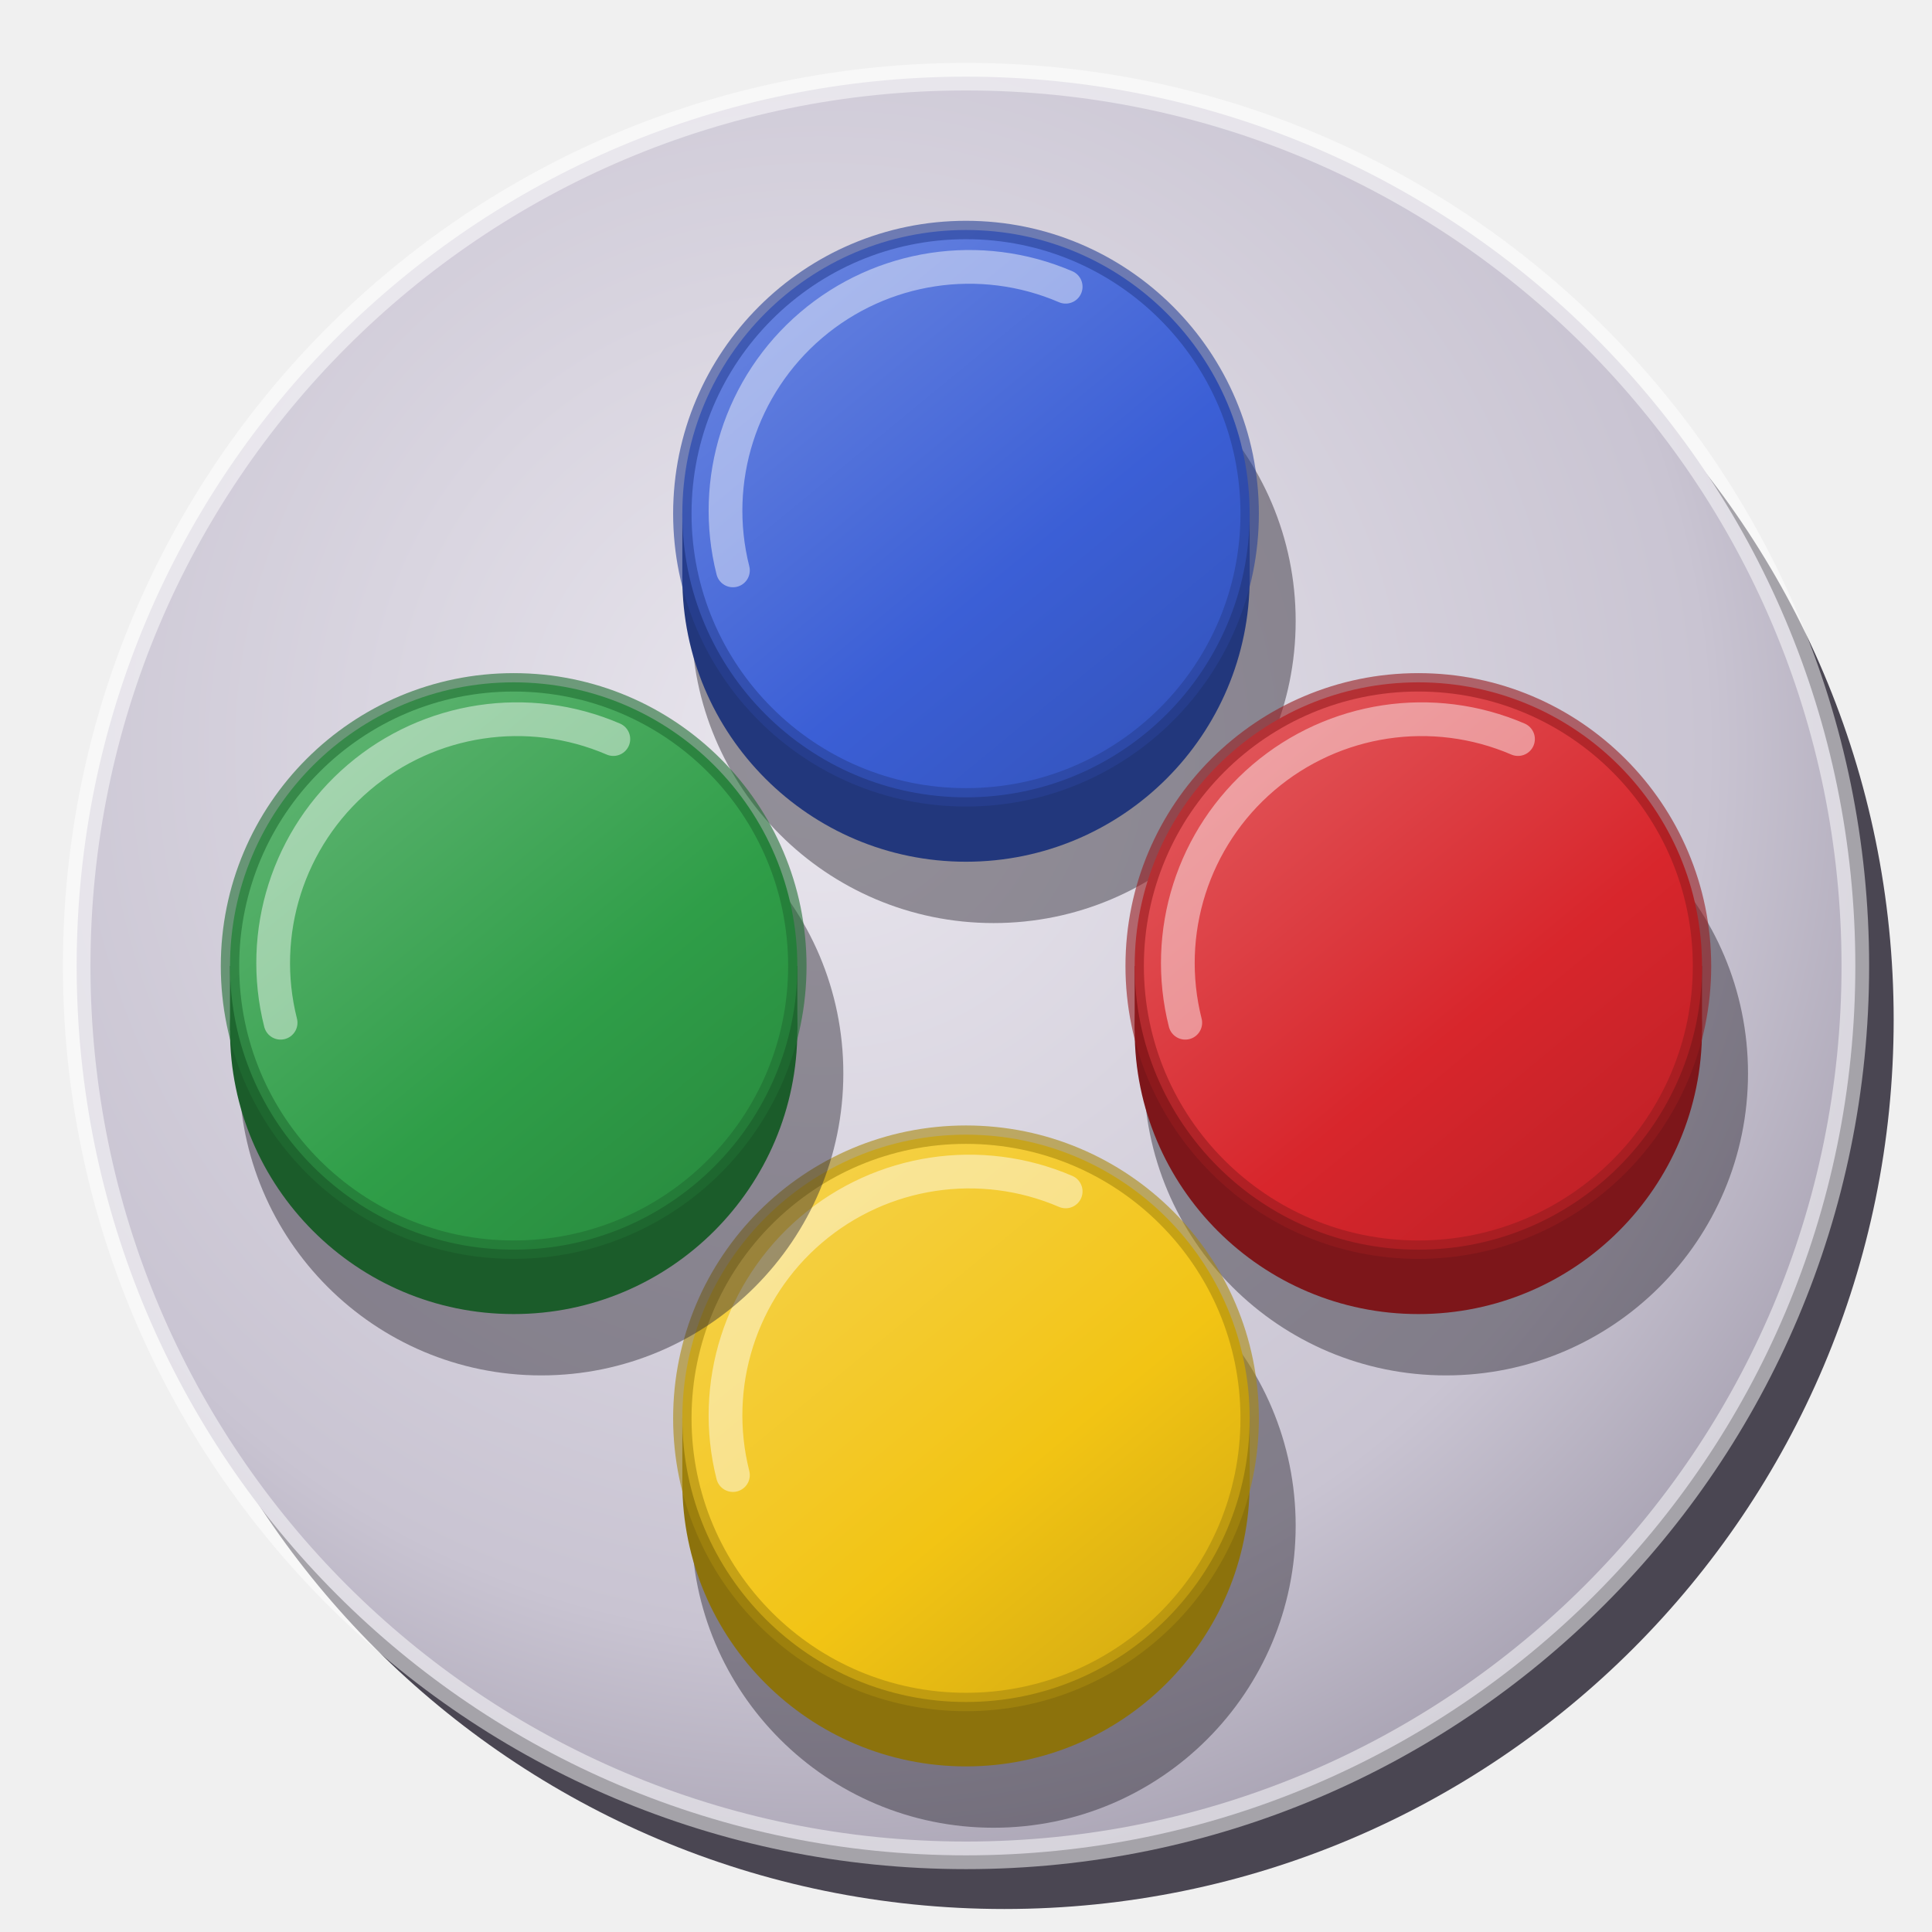
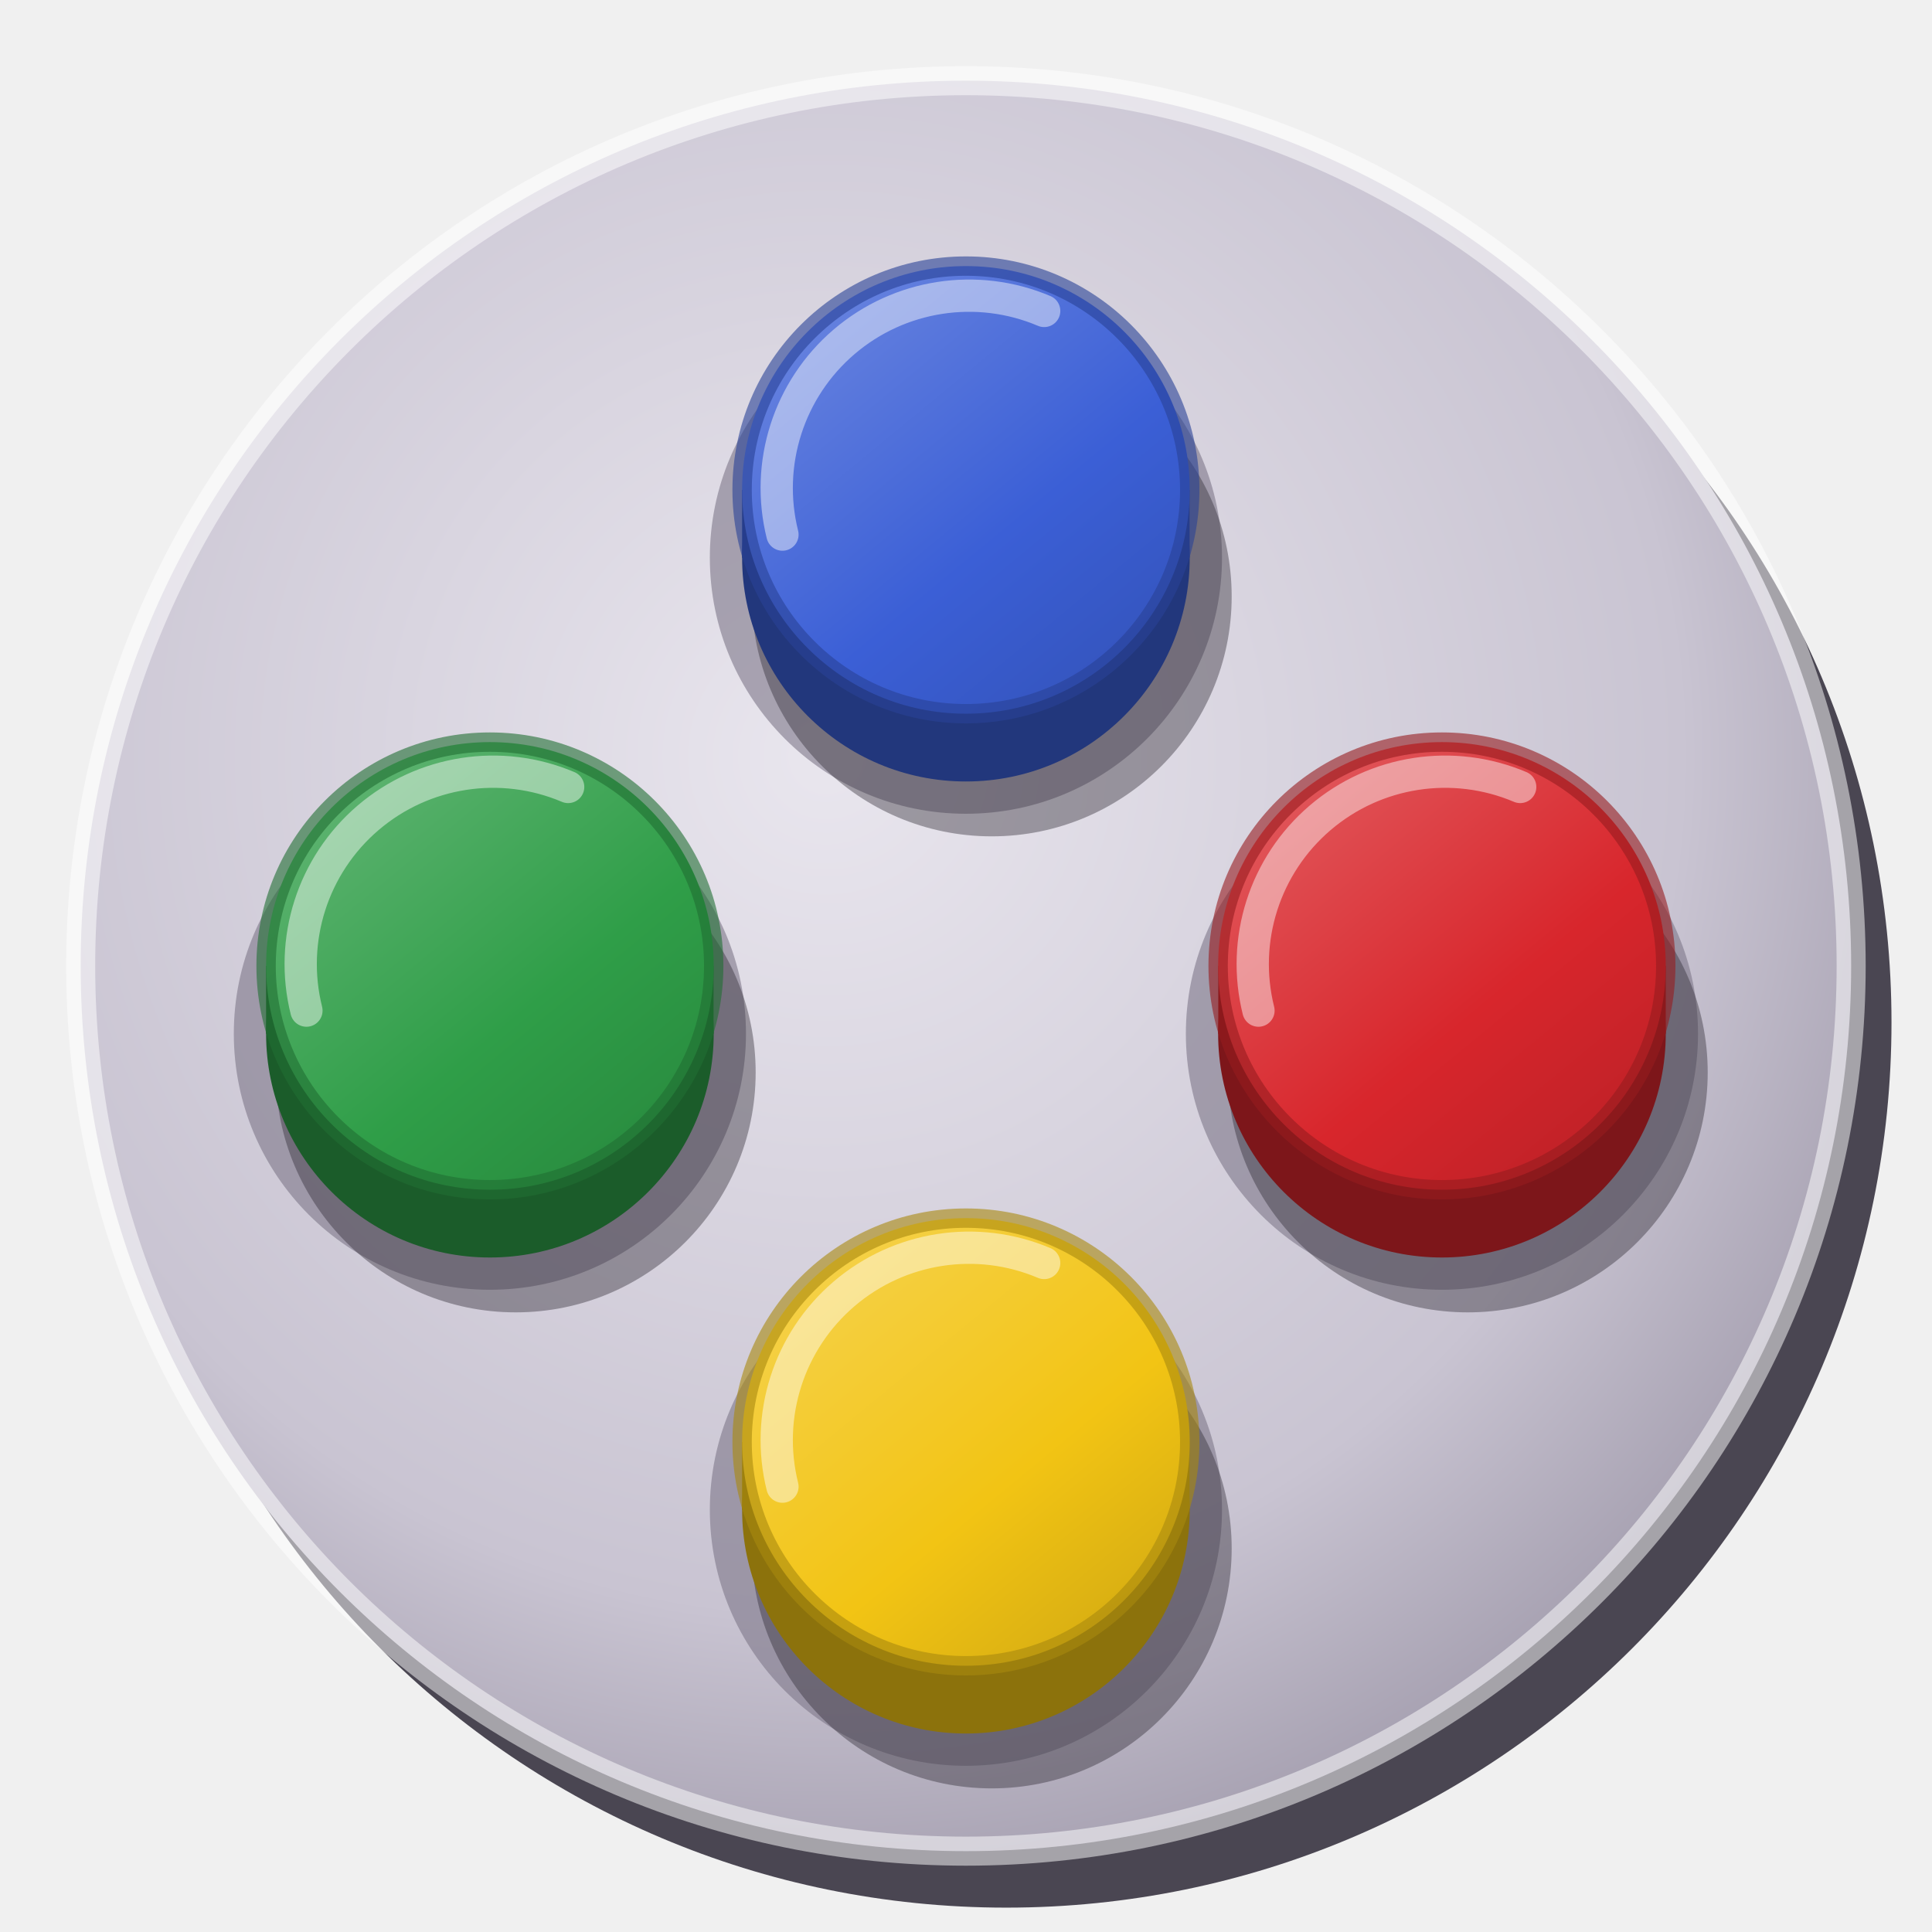
- <svg xmlns="http://www.w3.org/2000/svg" width="101" height="101" viewBox="-6.3 -6.3 12.6 12.6">
+ <svg xmlns="http://www.w3.org/2000/svg" width="96" height="96" viewBox="-5.986 -5.986 11.973 11.973">
  <defs>
    <radialGradient id="base" cx="0.42" cy="0.38" r="0.7">
      <stop offset="0" stop-color="#e9e6ee" />
      <stop offset="0.7" stop-color="#c9c4d2" />
      <stop offset="1" stop-color="#9d97a8" />
    </radialGradient>
    <linearGradient id="t0" x1="0.15" y1="0.1" x2="0.85" y2="0.95">
      <stop offset="0" stop-color="#6682df" />
      <stop offset="0.6" stop-color="#3b5fd6" />
      <stop offset="1" stop-color="#3454bc" />
    </linearGradient>
    <linearGradient id="t1" x1="0.15" y1="0.1" x2="0.85" y2="0.95">
      <stop offset="0" stop-color="#e1565a" />
      <stop offset="0.6" stop-color="#d8262c" />
      <stop offset="1" stop-color="#be2127" />
    </linearGradient>
    <linearGradient id="t2" x1="0.15" y1="0.1" x2="0.85" y2="0.95">
      <stop offset="0" stop-color="#f5d148" />
      <stop offset="0.6" stop-color="#f2c414" />
      <stop offset="1" stop-color="#d5ac12" />
    </linearGradient>
    <linearGradient id="t3" x1="0.15" y1="0.1" x2="0.85" y2="0.95">
      <stop offset="0" stop-color="#5db370" />
      <stop offset="0.6" stop-color="#2f9e48" />
      <stop offset="1" stop-color="#298b3f" />
    </linearGradient>
  </defs>
-   <circle cx="0.25" cy="0.35" r="5.8" fill="#4a4652" />
-   <circle cx="0" cy="0" r="5.8" fill="url(#base)" />
-   <circle cx="0" cy="0" r="5.8" fill="none" stroke="#ffffff" stroke-opacity="0.5" stroke-width="0.18" />
-   <circle cx="0.18" cy="-2.25" r="1.97" fill="#2a2630" opacity="0.45" />
-   <circle cx="0" cy="-2.53" r="1.85" fill="#22377c" />
-   <rect x="-1.85" y="-2.95" width="3.7" height="0.42" fill="#22377c" />
-   <circle cx="0" cy="-2.95" r="1.85" fill="url(#t0)" />
-   <path d="M-1.52,-2.58 A1.59,1.59 0 0 1 0.65,-4.43" fill="none" stroke="#ffffff" stroke-opacity="0.45" stroke-width="0.22" stroke-linecap="round" />
-   <circle cx="0" cy="-2.95" r="1.85" fill="none" stroke="#294296" stroke-opacity="0.6" stroke-width="0.12" />
-   <circle cx="3.13" cy="0.7" r="1.97" fill="#2a2630" opacity="0.45" />
-   <circle cx="2.95" cy="0.42" r="1.85" fill="#7d161a" />
-   <rect x="1.1" y="0" width="3.7" height="0.42" fill="#7d161a" />
-   <circle cx="2.95" cy="0" r="1.85" fill="url(#t1)" />
-   <path d="M1.43,0.37 A1.59,1.59 0 0 1 3.6,-1.48" fill="none" stroke="#ffffff" stroke-opacity="0.45" stroke-width="0.22" stroke-linecap="round" />
-   <circle cx="2.95" cy="0" r="1.85" fill="none" stroke="#971b1f" stroke-opacity="0.6" stroke-width="0.12" />
-   <circle cx="0.18" cy="3.65" r="1.97" fill="#2a2630" opacity="0.45" />
-   <circle cx="0" cy="3.37" r="1.85" fill="#8c720c" />
-   <rect x="-1.85" y="2.95" width="3.7" height="0.42" fill="#8c720c" />
-   <circle cx="0" cy="2.95" r="1.85" fill="url(#t2)" />
-   <path d="M-1.52,3.32 A1.59,1.59 0 0 1 0.65,1.47" fill="none" stroke="#ffffff" stroke-opacity="0.45" stroke-width="0.22" stroke-linecap="round" />
-   <circle cx="0" cy="2.95" r="1.85" fill="none" stroke="#a9890e" stroke-opacity="0.6" stroke-width="0.12" />
-   <circle cx="-2.77" cy="0.7" r="1.97" fill="#2a2630" opacity="0.45" />
-   <circle cx="-2.95" cy="0.42" r="1.85" fill="#1b5c2a" />
-   <rect x="-4.8" y="0" width="3.7" height="0.42" fill="#1b5c2a" />
-   <circle cx="-2.95" cy="0" r="1.85" fill="url(#t3)" />
-   <path d="M-4.47,0.37 A1.59,1.59 0 0 1 -2.3,-1.48" fill="none" stroke="#ffffff" stroke-opacity="0.45" stroke-width="0.22" stroke-linecap="round" />
-   <circle cx="-2.95" cy="0" r="1.85" fill="none" stroke="#216f32" stroke-opacity="0.6" stroke-width="0.12" />
+   <circle cx="0.25" cy="0.35" r="5.486" fill="#4a4652" />
+   <circle cx="0" cy="0" r="5.486" fill="url(#base)" />
+   <circle cx="0" cy="0" r="5.486" fill="none" stroke="#ffffff" stroke-opacity="0.5" stroke-width="0.18" />
+   <circle cx="0" cy="-2.53" r="1.587" fill="#7d7788" opacity="0.6" />
+   <circle cx="0.16" cy="-2.29" r="1.487" fill="#2a2630" opacity="0.4" />
+   <circle cx="0" cy="-2.53" r="1.387" fill="#22377c" />
+   <rect x="-1.387" y="-2.95" width="2.773" height="0.42" fill="#22377c" />
+   <circle cx="0" cy="-2.95" r="1.387" fill="url(#t0)" />
+   <path d="M-1.137,-2.673 A1.192,1.192 0 0 1 0.485,-4.059" fill="none" stroke="#ffffff" stroke-opacity="0.45" stroke-width="0.2" stroke-linecap="round" />
+   <circle cx="0" cy="-2.95" r="1.387" fill="none" stroke="#294296" stroke-opacity="0.6" stroke-width="0.12" />
+   <circle cx="2.95" cy="0.42" r="1.587" fill="#7d7788" opacity="0.6" />
+   <circle cx="3.11" cy="0.66" r="1.487" fill="#2a2630" opacity="0.4" />
+   <circle cx="2.95" cy="0.42" r="1.387" fill="#7d161a" />
+   <rect x="1.564" y="0" width="2.773" height="0.42" fill="#7d161a" />
+   <circle cx="2.95" cy="0" r="1.387" fill="url(#t1)" />
+   <path d="M1.813,0.277 A1.192,1.192 0 0 1 3.435,-1.109" fill="none" stroke="#ffffff" stroke-opacity="0.45" stroke-width="0.2" stroke-linecap="round" />
+   <circle cx="2.95" cy="0" r="1.387" fill="none" stroke="#971b1f" stroke-opacity="0.6" stroke-width="0.12" />
+   <circle cx="0" cy="3.37" r="1.587" fill="#7d7788" opacity="0.6" />
+   <circle cx="0.16" cy="3.61" r="1.487" fill="#2a2630" opacity="0.4" />
+   <circle cx="0" cy="3.37" r="1.387" fill="#8c720c" />
+   <rect x="-1.387" y="2.95" width="2.773" height="0.42" fill="#8c720c" />
+   <circle cx="0" cy="2.95" r="1.387" fill="url(#t2)" />
+   <path d="M-1.137,3.227 A1.192,1.192 0 0 1 0.485,1.841" fill="none" stroke="#ffffff" stroke-opacity="0.45" stroke-width="0.2" stroke-linecap="round" />
+   <circle cx="0" cy="2.95" r="1.387" fill="none" stroke="#a9890e" stroke-opacity="0.6" stroke-width="0.12" />
+   <circle cx="-2.95" cy="0.42" r="1.587" fill="#7d7788" opacity="0.6" />
+   <circle cx="-2.79" cy="0.66" r="1.487" fill="#2a2630" opacity="0.4" />
+   <circle cx="-2.95" cy="0.42" r="1.387" fill="#1b5c2a" />
+   <rect x="-4.337" y="0" width="2.773" height="0.42" fill="#1b5c2a" />
+   <circle cx="-2.95" cy="0" r="1.387" fill="url(#t3)" />
+   <path d="M-4.087,0.277 A1.192,1.192 0 0 1 -2.465,-1.109" fill="none" stroke="#ffffff" stroke-opacity="0.45" stroke-width="0.2" stroke-linecap="round" />
+   <circle cx="-2.95" cy="0" r="1.387" fill="none" stroke="#216f32" stroke-opacity="0.6" stroke-width="0.12" />
</svg>
